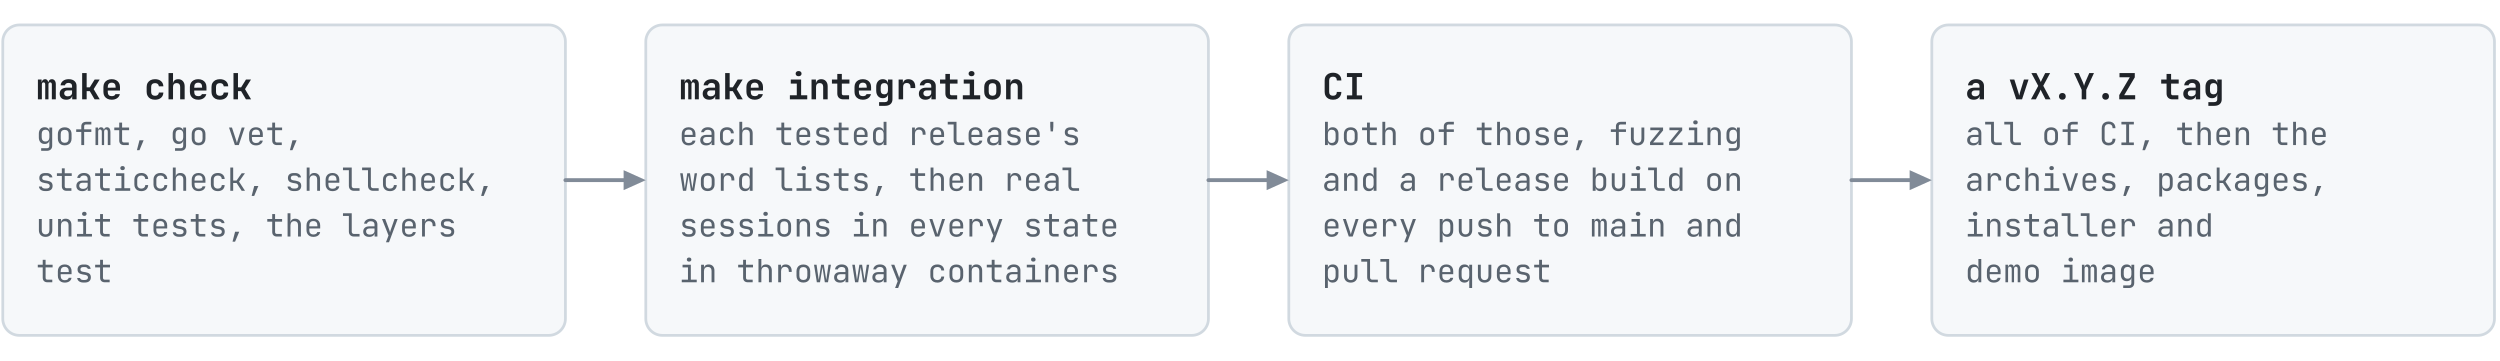
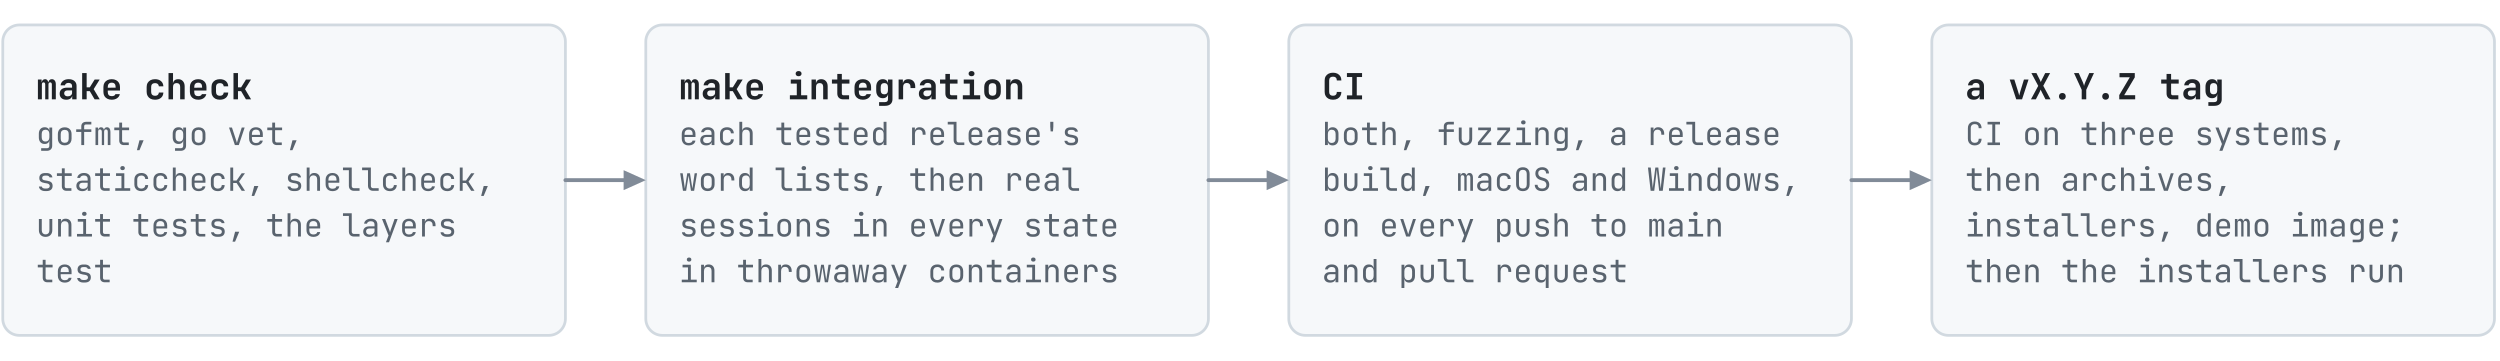
- <svg xmlns="http://www.w3.org/2000/svg" viewBox="-1 -1 902 130" width="902" height="130" role="img" aria-label="From a change to a release. make check runs gofmt, go vet, staticcheck, shellcheck, the unit tests and the layers test. make integration compares each tested zellij release's word lists, then runs real sessions on it in throwaway containers. CI runs both, fuzzing and a release build on every push to main and pull request. A vX.Y.Z tag runs all of CI, then builds the archives, packages, installer and demo image.">
+ <svg xmlns="http://www.w3.org/2000/svg" viewBox="-1 -1 902 130" width="902" height="130" role="img" aria-label="From a change to a release. make check runs gofmt, go vet, staticcheck, shellcheck, the unit tests and the layers test. make integration compares each tested zellij release's word lists, then runs real sessions on it in throwaway containers. CI runs both, fuzzing, a release build and the macOS and Windows checks on every push to main and pull request. A vX.Y.Z tag runs all of CI on Linux, macOS and Windows, then builds the archives, packages, installers and demo image, and installs the release to check the installers.">
  <defs>
    <path id="g0" d="M52 0V-550H154V-476H175L158 -458Q158 -504 184 -532Q210 -560 251 -560Q295 -560 320 -524Q344 -488 344 -427L322 -476H356L343 -458Q343 -504 369 -532Q395 -560 438 -560Q489 -560 519 -522Q549 -484 549 -419V0H439V-414Q439 -441 427 -456Q415 -472 392 -472Q370 -472 358 -457Q345 -442 345 -414V0H255V-414Q255 -442 243 -457Q231 -472 208 -472Q185 -472 174 -457Q162 -442 162 -414V0Z" />
    <path id="g1" d="M239 10Q154 10 105 -35Q56 -80 56 -156Q56 -237 110 -281Q164 -325 263 -325H400V-372Q400 -412 374 -434Q348 -457 303 -457Q262 -457 235 -439Q208 -421 203 -390H81Q90 -468 151 -514Q212 -560 307 -560Q408 -560 466 -510Q525 -459 525 -373V0H404V-96H384L404 -123Q404 -62 359 -26Q314 10 239 10ZM280 -84Q333 -84 366 -111Q400 -138 400 -181V-248H265Q227 -248 204 -226Q181 -204 181 -168Q181 -129 208 -106Q234 -84 280 -84Z" />
    <path id="g2" d="M80 0V-730H205V-334H292L426 -550H566L400 -284L569 0H426L292 -228H205V0Z" />
    <path id="g3" d="M301 10Q231 10 179 -17Q127 -44 98 -92Q70 -141 70 -206V-344Q70 -409 98 -458Q127 -506 179 -533Q231 -560 301 -560Q370 -560 422 -533Q473 -506 502 -458Q530 -409 530 -344V-245H191V-206Q191 -148 219 -118Q247 -89 302 -89Q344 -89 370 -104Q396 -118 403 -146H526Q512 -75 450 -32Q389 10 301 10ZM409 -315V-345Q409 -402 382 -432Q355 -463 301 -463Q247 -463 219 -432Q191 -401 191 -344V-323L418 -325Z" />
    <path id="g4" d="M303 10Q233 10 180 -16Q128 -43 99 -92Q70 -140 70 -206V-344Q70 -411 99 -459Q128 -507 180 -534Q233 -560 303 -560Q407 -560 469 -506Q531 -453 534 -361H409Q406 -404 378 -428Q351 -451 303 -451Q253 -451 224 -424Q195 -396 195 -345V-206Q195 -155 224 -127Q253 -99 303 -99Q351 -99 378 -122Q406 -146 409 -189H534Q531 -97 469 -44Q407 10 303 10Z" />
    <path id="g5" d="M77 0V-730H202V-550L199 -445H233L199 -416Q199 -484 238 -522Q278 -560 347 -560Q428 -560 476 -506Q525 -452 525 -361V0H400V-348Q400 -398 374 -425Q348 -452 301 -452Q255 -452 228 -424Q202 -396 202 -344V0Z" />
    <path id="g6" d="M161 180V98H336Q378 98 398 79Q417 60 417 20V-50L419 -150H401L418 -165Q418 -105 378 -70Q338 -35 271 -35Q186 -35 137 -90Q88 -146 88 -240V-356Q88 -450 137 -505Q186 -560 271 -560Q338 -560 378 -525Q418 -490 418 -430L401 -445H418V-550H507V20Q507 94 462 137Q416 180 335 180ZM298 -113Q354 -113 386 -148Q418 -183 418 -245V-350Q418 -412 386 -447Q354 -482 298 -482Q241 -482 210 -448Q178 -414 178 -350V-245Q178 -181 210 -147Q241 -113 298 -113Z" />
    <path id="g7" d="M300 8Q234 8 186 -17Q138 -42 112 -90Q85 -137 85 -202V-348Q85 -414 112 -461Q138 -508 186 -533Q234 -558 300 -558Q366 -558 414 -533Q462 -508 488 -461Q515 -414 515 -349V-202Q515 -137 488 -90Q462 -42 414 -17Q366 8 300 8ZM300 -72Q359 -72 392 -105Q425 -138 425 -202V-348Q425 -412 392 -445Q359 -478 300 -478Q242 -478 208 -445Q175 -412 175 -348V-202Q175 -138 208 -105Q242 -72 300 -72Z" />
    <path id="g8" d="M220 0V-413H60V-495H220V-590Q220 -655 261 -692Q302 -730 374 -730H535V-648H374Q343 -648 326 -634Q310 -619 310 -590V-495H535V-413H310V0Z" />
    <path id="g9" d="M66 0V-550H145V-484H163L149 -460Q149 -506 174 -533Q198 -560 240 -560Q286 -560 311 -526Q336 -492 336 -430L309 -484H351L332 -460Q332 -506 358 -533Q383 -560 425 -560Q477 -560 506 -521Q534 -482 534 -418V0H451V-419Q451 -453 436 -472Q422 -491 394 -491Q367 -491 352 -472Q336 -454 336 -420V0H264V-419Q264 -454 248 -472Q233 -491 205 -491Q177 -491 163 -472Q149 -454 149 -420V0Z" />
    <path id="g10" d="M360 0Q289 0 250 -38Q210 -76 210 -145V-468H55V-550H210V-705H300V-550H520V-468H300V-145Q300 -82 360 -82H510V0Z" />
    <path id="g11" d="M165 160 245 -151H375L245 160Z" />
    <path id="g12" d="M239 0 55 -550H147L269 -180Q280 -147 289 -116Q298 -86 302 -69Q307 -86 316 -116Q325 -147 335 -180L454 -550H545L361 0Z" />
    <path id="g13" d="M300 10Q235 10 186 -16Q138 -42 112 -90Q85 -137 85 -200V-350Q85 -414 112 -461Q138 -508 186 -534Q235 -560 300 -560Q365 -560 414 -534Q462 -508 488 -461Q515 -414 515 -350V-253H173V-200Q173 -135 206 -100Q239 -66 300 -66Q352 -66 384 -84Q416 -103 423 -140H513Q504 -71 446 -30Q387 10 300 10ZM427 -313V-350Q427 -415 394 -450Q362 -485 300 -485Q239 -485 206 -450Q173 -415 173 -350V-321H434Z" />
    <path id="g14" d="M283 8Q227 8 186 -10Q144 -27 120 -59Q95 -91 90 -135H180Q186 -106 212 -89Q239 -72 283 -72H325Q378 -72 404 -94Q430 -115 430 -151Q430 -186 406 -206Q383 -227 337 -234L263 -246Q182 -260 142 -296Q103 -333 103 -403Q103 -477 150 -518Q197 -558 291 -558H329Q408 -558 456 -521Q504 -484 514 -421H424Q418 -447 394 -462Q370 -478 329 -478H291Q240 -478 216 -459Q193 -440 193 -402Q193 -368 213 -352Q233 -336 276 -329L350 -317Q439 -303 480 -265Q520 -227 520 -155Q520 -79 472 -36Q423 8 325 8Z" />
    <path id="g15" d="M252 10Q165 10 115 -34Q65 -79 65 -155Q65 -232 115 -276Q165 -320 250 -320H420V-375Q420 -426 390 -454Q359 -481 303 -481Q254 -481 221 -460Q188 -440 183 -405H93Q102 -476 160 -518Q218 -560 305 -560Q400 -560 455 -511Q510 -462 510 -378V0H422V-105H407L422 -120Q422 -60 376 -25Q329 10 252 10ZM274 -61Q338 -61 379 -93Q420 -125 420 -175V-253H252Q207 -253 181 -228Q155 -203 155 -160Q155 -114 186 -88Q218 -61 274 -61Z" />
    <path id="g16" d="M85 0V-82H280V-468H110V-550H370V-82H555V0ZM315 -649Q282 -649 263 -666Q244 -683 244 -712Q244 -742 263 -760Q282 -777 315 -777Q348 -777 367 -760Q386 -742 386 -712Q386 -683 367 -666Q348 -649 315 -649Z" />
    <path id="g17" d="M304 10Q238 10 188 -15Q139 -40 112 -88Q85 -135 85 -200V-350Q85 -416 112 -463Q139 -510 188 -535Q238 -560 304 -560Q399 -560 457 -509Q515 -458 518 -370H428Q425 -423 392 -452Q360 -480 304 -480Q245 -480 210 -446Q175 -413 175 -351V-200Q175 -138 210 -104Q245 -70 304 -70Q360 -70 392 -99Q425 -128 428 -180H518Q515 -92 457 -41Q399 10 304 10Z" />
    <path id="g18" d="M92 0V-730H182V-550V-445H201L182 -424Q182 -489 221 -524Q260 -560 329 -560Q412 -560 461 -509Q510 -458 510 -370V0H420V-360Q420 -419 388 -452Q357 -484 303 -484Q247 -484 214 -449Q182 -414 182 -350V0Z" />
    <path id="g19" d="M95 0V-730H185V-323H291L451 -550H554L369 -288L557 0H452L292 -245H185V0Z" />
    <path id="g20" d="M375 0Q327 0 291 -19Q255 -38 235 -73Q215 -108 215 -155V-648H30V-730H305V-155Q305 -121 324 -102Q343 -82 375 -82H550V0Z" />
    <path id="g21" d="M299 10Q204 10 147 -46Q90 -103 90 -200V-550H180V-200Q180 -138 212 -104Q244 -69 299 -69Q355 -69 388 -104Q420 -138 420 -200V-550H510V-200Q510 -103 452 -46Q394 10 299 10Z" />
    <path id="g22" d="M92 0V-550H182V-445H201L182 -424Q182 -489 221 -524Q260 -560 329 -560Q412 -560 461 -509Q510 -458 510 -370V0H420V-360Q420 -419 388 -450Q357 -482 303 -482Q247 -482 214 -448Q182 -414 182 -350V0Z" />
    <path id="g23" d="M178 180 259 -34 55 -550H155L283 -210Q290 -193 296 -170Q302 -146 306 -130Q310 -146 316 -170Q322 -193 328 -210L448 -550H545L274 180Z" />
    <path id="g24" d="M111 0V-550H199V-445H220L191 -380Q191 -469 230 -514Q268 -560 344 -560Q431 -560 482 -506Q534 -451 534 -358V-325H444V-350Q444 -415 412 -450Q381 -484 323 -484Q266 -484 234 -449Q201 -414 201 -350V0Z" />
    <path id="g25" d="M76 0V-114H268V-437H101V-550H388V-114H558V0ZM318 -642Q280 -642 258 -662Q236 -681 236 -714Q236 -747 258 -766Q280 -786 318 -786Q356 -786 378 -766Q400 -747 400 -714Q400 -681 378 -662Q356 -642 318 -642Z" />
    <path id="g26" d="M77 0V-550H199V-445H233L199 -416Q199 -484 238 -522Q278 -560 347 -560Q428 -560 476 -506Q525 -452 525 -361V0H400V-348Q400 -398 374 -425Q348 -452 301 -452Q255 -452 228 -424Q202 -396 202 -344V0Z" />
    <path id="g27" d="M360 0Q281 0 236 -44Q192 -88 192 -165V-437H43V-550H192V-705H318V-550H529V-437H318V-165Q318 -113 369 -113H519V0Z" />
    <path id="g28" d="M152 180V76H315Q357 76 378 56Q399 35 399 -3V-44L401 -147H374L401 -174Q401 -107 362 -70Q322 -32 255 -32Q171 -32 122 -89Q72 -146 72 -243V-350Q72 -446 122 -503Q171 -560 255 -560Q322 -560 362 -522Q401 -485 401 -418L374 -445H401L398 -550H523V0Q523 83 468 132Q413 180 317 180ZM297 -140Q345 -140 372 -168Q398 -197 398 -248V-344Q398 -395 372 -424Q345 -452 297 -452Q249 -452 223 -424Q197 -396 197 -344V-248Q197 -196 223 -168Q249 -140 297 -140Z" />
    <path id="g29" d="M94 0V-550H212V-445H243L206 -381Q206 -470 246 -515Q286 -560 364 -560Q453 -560 504 -505Q555 -450 555 -353V-313H424V-344Q424 -397 396 -426Q369 -455 321 -455Q272 -455 246 -426Q219 -397 219 -344V0Z" />
    <path id="g30" d="M300 9Q230 9 178 -18Q127 -44 98 -92Q70 -141 70 -207V-343Q70 -409 98 -458Q127 -506 178 -532Q230 -559 300 -559Q371 -559 422 -532Q473 -506 502 -458Q530 -409 530 -344V-207Q530 -141 502 -92Q473 -44 422 -18Q371 9 300 9ZM300 -100Q350 -100 378 -128Q405 -155 405 -207V-343Q405 -396 378 -423Q350 -450 300 -450Q251 -450 223 -423Q195 -396 195 -343V-207Q195 -155 223 -128Q251 -100 300 -100Z" />
    <path id="g31" d="M268 10Q186 10 136 -45Q85 -100 85 -194V-355Q85 -450 135 -505Q185 -560 268 -560Q336 -560 377 -523Q418 -486 418 -424L400 -445H420L418 -570V-730H508V0H418V-105H400L418 -126Q418 -63 377 -26Q336 10 268 10ZM298 -68Q354 -68 386 -103Q418 -138 418 -200V-350Q418 -412 386 -447Q354 -482 298 -482Q241 -482 208 -448Q175 -414 175 -350V-200Q175 -136 208 -102Q241 -68 298 -68Z" />
    <path id="g32" d="M258 -430 246 -580V-730H343V-580L332 -430Z" />
    <path id="g33" d="M123 0 35 -550H115L170 -160Q173 -138 176 -112Q180 -87 182 -70Q184 -87 188 -112Q193 -138 196 -160L257 -550H343L404 -160Q407 -138 412 -112Q416 -87 418 -70Q420 -87 424 -112Q429 -138 432 -160L489 -550H565L473 0H374L315 -380Q311 -408 306 -436Q301 -464 299 -480Q297 -464 293 -436Q289 -408 284 -380L222 0Z" />
    <path id="g34" d="M304 10Q234 10 182 -16Q129 -43 100 -92Q72 -140 72 -206V-524Q72 -591 100 -639Q129 -687 182 -714Q234 -740 304 -740Q375 -740 426 -714Q478 -687 507 -639Q536 -591 536 -524H410Q410 -576 382 -603Q355 -630 304 -630Q253 -630 225 -603Q197 -576 197 -525V-206Q197 -155 225 -128Q253 -100 304 -100Q355 -100 382 -128Q410 -155 410 -206H536Q536 -141 507 -92Q478 -43 426 -16Q375 10 304 10Z" />
    <path id="g35" d="M90 0V-110H237V-620H90V-730H510V-620H363V-110H510V0Z" />
    <path id="g36" d="M332 10Q264 10 223 -26Q182 -63 182 -126L200 -105H182V0H92V-730H182V-570L180 -445H200L182 -424Q182 -486 224 -523Q265 -560 332 -560Q415 -560 465 -505Q515 -450 515 -355V-194Q515 -100 465 -45Q415 10 332 10ZM302 -68Q359 -68 392 -102Q425 -136 425 -200V-350Q425 -414 392 -448Q359 -482 302 -482Q247 -482 214 -447Q182 -412 182 -350V-200Q182 -138 214 -103Q247 -68 302 -68Z" />
    <path id="g37" d="M90 0V-90L398 -468H98V-550H499V-460L185 -82H510V0Z" />
-     <path id="g38" d="M92 180V-550H182V-445H200L182 -424Q182 -487 224 -524Q265 -560 333 -560Q416 -560 466 -506Q515 -451 515 -356V-195Q515 -132 492 -86Q470 -40 430 -15Q389 10 333 10Q266 10 224 -27Q182 -64 182 -126L200 -105H180L182 20V180ZM303 -68Q360 -68 392 -102Q425 -136 425 -200V-350Q425 -414 392 -448Q360 -482 303 -482Q248 -482 215 -447Q182 -412 182 -350V-200Q182 -138 215 -103Q248 -68 303 -68Z" />
-     <path id="g39" d="M418 180V20L420 -105H400L418 -126Q418 -64 377 -27Q336 10 268 10Q185 10 136 -45Q88 -100 88 -195V-356Q88 -451 137 -506Q186 -560 268 -560Q336 -560 377 -524Q418 -487 418 -424L400 -445H418V-550H508V180ZM298 -68Q354 -68 386 -103Q418 -138 418 -200V-350Q418 -412 386 -447Q354 -482 298 -482Q241 -482 210 -448Q178 -414 178 -350V-200Q178 -136 210 -102Q241 -68 298 -68Z" />
-     <path id="g40" d="M220 0 39 -550H167L272 -216Q281 -186 290 -154Q298 -122 302 -103Q307 -122 315 -154Q323 -186 331 -215L434 -550H561L381 0Z" />
-     <path id="g41" d="M28 0 230 -374 40 -730H180L272 -547Q282 -527 290 -508Q298 -490 302 -480Q305 -490 313 -508Q321 -527 331 -547L424 -730H560L370 -377L572 0H432L329 -202Q319 -222 310 -241Q302 -260 298 -271Q294 -260 286 -241Q278 -222 268 -202L164 0Z" />
-     <path id="g42" d="M300 10Q257 10 232 -15Q206 -40 206 -83Q206 -126 232 -152Q257 -177 300 -177Q343 -177 368 -152Q394 -126 394 -83Q394 -40 368 -15Q343 10 300 10Z" />
-     <path id="g43" d="M237 0V-265L23 -730H154L268 -477Q281 -447 290 -418Q299 -389 302 -373Q306 -389 314 -418Q323 -447 336 -477L447 -730H577L363 -265V0Z" />
-     <path id="g44" d="M79 0V-119L372 -614H86V-730H510V-611L216 -116H521V0Z" />
-     <path id="g45" d="M304 10Q238 10 190 -15Q141 -40 114 -88Q88 -135 88 -200V-530Q88 -596 114 -643Q141 -690 190 -715Q238 -740 304 -740Q370 -740 418 -714Q466 -689 492 -642Q518 -595 518 -530H428Q428 -592 396 -626Q363 -659 304 -659Q245 -659 212 -626Q178 -593 178 -531V-200Q178 -138 212 -104Q245 -71 304 -71Q363 -71 396 -104Q428 -138 428 -200H518Q518 -136 492 -88Q466 -41 418 -16Q370 10 304 10Z" />
-     <path id="g46" d="M105 0V-82H254V-648H105V-730H495V-648H346V-82H495V0Z" />
+     <path id="g38" d="M300 10Q234 10 186 -15Q139 -40 114 -88Q88 -135 88 -200V-530Q88 -596 114 -643Q139 -690 186 -715Q234 -740 300 -740Q366 -740 414 -715Q461 -690 486 -643Q512 -596 512 -531V-200Q512 -135 486 -88Q461 -40 414 -15Q366 10 300 10ZM300 -71Q359 -71 390 -104Q422 -138 422 -200V-530Q422 -592 390 -626Q359 -659 300 -659Q242 -659 210 -626Q178 -592 178 -530V-200Q178 -138 210 -104Q242 -71 300 -71Z" />
+     <path id="g39" d="M304 10Q232 10 180 -14Q129 -38 101 -83Q73 -128 72 -190H162Q162 -135 200 -103Q237 -71 304 -71Q367 -71 402 -102Q438 -133 438 -188Q438 -232 414 -265Q391 -298 347 -311L248 -342Q173 -365 132 -419Q92 -473 92 -546Q92 -605 118 -648Q145 -692 193 -716Q241 -741 306 -741Q402 -741 460 -688Q518 -634 519 -545H429Q429 -599 396 -630Q364 -660 305 -660Q247 -660 214 -632Q182 -604 182 -554Q182 -509 206 -476Q230 -443 275 -429L375 -397Q448 -374 488 -319Q528 -264 528 -190Q528 -130 500 -85Q472 -40 422 -15Q371 10 304 10Z" />
+     <path id="g40" d="M109 0 25 -730H111L166 -190Q168 -168 170 -144Q172 -121 174 -100Q175 -79 175 -65Q177 -79 178 -100Q180 -121 182 -144Q185 -168 188 -190L256 -730H349L411 -190Q414 -168 416 -144Q419 -121 422 -100Q424 -79 425 -65Q426 -79 428 -100Q429 -121 432 -144Q434 -168 436 -190L493 -730H575L489 0H376L314 -550Q312 -573 310 -595Q307 -617 305 -636Q303 -655 302 -667Q301 -655 298 -636Q296 -617 294 -595Q292 -573 289 -550L222 0Z" />
+     <path id="g41" d="M92 180V-550H182V-445H200L182 -424Q182 -487 224 -524Q265 -560 333 -560Q416 -560 466 -506Q515 -451 515 -356V-195Q515 -132 492 -86Q470 -40 430 -15Q389 10 333 10Q266 10 224 -27Q182 -64 182 -126L200 -105H180L182 20V180ZM303 -68Q360 -68 392 -102Q425 -136 425 -200V-350Q425 -414 392 -448Q360 -482 303 -482Q248 -482 215 -447Q182 -412 182 -350V-200Q182 -138 215 -103Q248 -68 303 -68Z" />
+     <path id="g42" d="M418 180V20L420 -105H400L418 -126Q418 -64 377 -27Q336 10 268 10Q185 10 136 -45Q88 -100 88 -195V-356Q88 -451 137 -506Q186 -560 268 -560Q336 -560 377 -524Q418 -487 418 -424L400 -445H418V-550H508V180ZM298 -68Q354 -68 386 -103Q418 -138 418 -200V-350Q418 -412 386 -447Q354 -482 298 -482Q241 -482 210 -448Q178 -414 178 -350V-200Q178 -136 210 -102Q241 -68 298 -68Z" />
+     <path id="g43" d="M220 0 39 -550H167L272 -216Q281 -186 290 -154Q298 -122 302 -103Q307 -122 315 -154Q323 -186 331 -215L434 -550H561L381 0Z" />
+     <path id="g44" d="M28 0 230 -374 40 -730H180L272 -547Q282 -527 290 -508Q298 -490 302 -480Q305 -490 313 -508Q321 -527 331 -547L424 -730H560L370 -377L572 0H432L329 -202Q319 -222 310 -241Q302 -260 298 -271Q294 -260 286 -241Q278 -222 268 -202L164 0Z" />
+     <path id="g45" d="M300 10Q257 10 232 -15Q206 -40 206 -83Q206 -126 232 -152Q257 -177 300 -177Q343 -177 368 -152Q394 -126 394 -83Q394 -40 368 -15Q343 10 300 10Z" />
+     <path id="g46" d="M237 0V-265L23 -730H154L268 -477Q281 -447 290 -418Q299 -389 302 -373Q306 -389 314 -418Q323 -447 336 -477L447 -730H577L363 -265V0Z" />
+     <path id="g47" d="M79 0V-119L372 -614H86V-730H510V-611L216 -116H521V0Z" />
+     <path id="g48" d="M304 10Q238 10 190 -15Q141 -40 114 -88Q88 -135 88 -200V-530Q88 -596 114 -643Q141 -690 190 -715Q238 -740 304 -740Q370 -740 418 -714Q466 -689 492 -642Q518 -595 518 -530H428Q428 -592 396 -626Q363 -659 304 -659Q245 -659 212 -626Q178 -593 178 -531V-200Q178 -138 212 -104Q245 -71 304 -71Q363 -71 396 -104Q428 -138 428 -200H518Q518 -136 492 -88Q466 -41 418 -16Q370 10 304 10Z" />
+     <path id="g49" d="M105 0V-82H254V-648H105V-730H495V-648H346V-82H495V0Z" />
+     <path id="g50" d="M170 160 250 -151H380L250 160ZM290 -410Q257 -410 236 -431Q215 -452 215 -485Q215 -517 236 -538Q258 -560 290 -560H310Q342 -560 364 -538Q385 -517 385 -485Q385 -452 364 -431Q343 -410 310 -410Z" />
  </defs>
  <rect x="0" y="8" width="203" height="112" rx="6" fill="#f6f8fa" stroke="#d1d9e0" stroke-width="1" />
  <g transform="scale(0.013)" fill="#1f2328">
    <use href="#g0" x="923.1" y="2680.8" />
    <use href="#g1" x="1523.1" y="2680.8" />
    <use href="#g2" x="2123.1" y="2680.8" />
    <use href="#g3" x="2723.1" y="2680.8" />
    <use href="#g4" x="3923.1" y="2680.8" />
    <use href="#g5" x="4523.1" y="2680.8" />
    <use href="#g3" x="5123.1" y="2680.8" />
    <use href="#g4" x="5723.1" y="2680.8" />
    <use href="#g2" x="6323.1" y="2680.8" />
  </g>
  <g transform="scale(0.0115)" fill="#59636e">
    <use href="#g6" x="1043.5" y="4465.2" />
    <use href="#g7" x="1643.5" y="4465.2" />
    <use href="#g8" x="2243.5" y="4465.2" />
    <use href="#g9" x="2843.5" y="4465.2" />
    <use href="#g10" x="3443.5" y="4465.2" />
    <use href="#g11" x="4043.5" y="4465.2" />
    <use href="#g6" x="5243.5" y="4465.2" />
    <use href="#g7" x="5843.5" y="4465.2" />
    <use href="#g12" x="7043.5" y="4465.2" />
    <use href="#g13" x="7643.5" y="4465.2" />
    <use href="#g10" x="8243.5" y="4465.2" />
    <use href="#g11" x="8843.5" y="4465.2" />
  </g>
  <g transform="scale(0.0115)" fill="#59636e">
    <use href="#g14" x="1043.5" y="5900.0" />
    <use href="#g10" x="1643.5" y="5900.0" />
    <use href="#g15" x="2243.5" y="5900.0" />
    <use href="#g10" x="2843.5" y="5900.0" />
    <use href="#g16" x="3443.5" y="5900.0" />
    <use href="#g17" x="4043.5" y="5900.0" />
    <use href="#g17" x="4643.5" y="5900.0" />
    <use href="#g18" x="5243.5" y="5900.0" />
    <use href="#g13" x="5843.5" y="5900.0" />
    <use href="#g17" x="6443.5" y="5900.0" />
    <use href="#g19" x="7043.5" y="5900.0" />
    <use href="#g11" x="7643.5" y="5900.0" />
    <use href="#g14" x="8843.5" y="5900.0" />
    <use href="#g18" x="9443.5" y="5900.0" />
    <use href="#g13" x="10043.5" y="5900.0" />
    <use href="#g20" x="10643.5" y="5900.0" />
    <use href="#g20" x="11243.5" y="5900.0" />
    <use href="#g17" x="11843.5" y="5900.0" />
    <use href="#g18" x="12443.5" y="5900.0" />
    <use href="#g13" x="13043.5" y="5900.0" />
    <use href="#g17" x="13643.5" y="5900.0" />
    <use href="#g19" x="14243.5" y="5900.0" />
    <use href="#g11" x="14843.5" y="5900.0" />
  </g>
  <g transform="scale(0.0115)" fill="#59636e">
    <use href="#g21" x="1043.5" y="7334.8" />
    <use href="#g22" x="1643.5" y="7334.8" />
    <use href="#g16" x="2243.5" y="7334.8" />
    <use href="#g10" x="2843.5" y="7334.8" />
    <use href="#g10" x="4043.5" y="7334.8" />
    <use href="#g13" x="4643.5" y="7334.8" />
    <use href="#g14" x="5243.5" y="7334.8" />
    <use href="#g10" x="5843.5" y="7334.8" />
    <use href="#g14" x="6443.5" y="7334.8" />
    <use href="#g11" x="7043.5" y="7334.8" />
    <use href="#g10" x="8243.5" y="7334.8" />
    <use href="#g18" x="8843.5" y="7334.8" />
    <use href="#g13" x="9443.5" y="7334.8" />
    <use href="#g20" x="10643.5" y="7334.8" />
    <use href="#g15" x="11243.5" y="7334.8" />
    <use href="#g23" x="11843.5" y="7334.8" />
    <use href="#g13" x="12443.5" y="7334.8" />
    <use href="#g24" x="13043.5" y="7334.8" />
    <use href="#g14" x="13643.5" y="7334.8" />
  </g>
  <g transform="scale(0.0115)" fill="#59636e">
    <use href="#g10" x="1043.5" y="8769.6" />
    <use href="#g13" x="1643.5" y="8769.6" />
    <use href="#g14" x="2243.5" y="8769.6" />
    <use href="#g10" x="2843.5" y="8769.6" />
  </g>
  <rect x="232" y="8" width="203" height="112" rx="6" fill="#f6f8fa" stroke="#d1d9e0" stroke-width="1" />
  <g transform="scale(0.013)" fill="#1f2328">
    <use href="#g0" x="18769.2" y="2680.8" />
    <use href="#g1" x="19369.2" y="2680.8" />
    <use href="#g2" x="19969.2" y="2680.8" />
    <use href="#g3" x="20569.2" y="2680.8" />
    <use href="#g25" x="21769.2" y="2680.8" />
    <use href="#g26" x="22369.2" y="2680.8" />
    <use href="#g27" x="22969.2" y="2680.8" />
    <use href="#g3" x="23569.2" y="2680.8" />
    <use href="#g28" x="24169.2" y="2680.8" />
    <use href="#g29" x="24769.2" y="2680.8" />
    <use href="#g1" x="25369.2" y="2680.8" />
    <use href="#g27" x="25969.2" y="2680.8" />
    <use href="#g25" x="26569.2" y="2680.8" />
    <use href="#g30" x="27169.2" y="2680.8" />
    <use href="#g26" x="27769.2" y="2680.8" />
  </g>
  <g transform="scale(0.0115)" fill="#59636e">
    <use href="#g13" x="21217.4" y="4465.2" />
    <use href="#g15" x="21817.4" y="4465.2" />
    <use href="#g17" x="22417.4" y="4465.2" />
    <use href="#g18" x="23017.4" y="4465.2" />
    <use href="#g10" x="24217.4" y="4465.2" />
    <use href="#g13" x="24817.4" y="4465.2" />
    <use href="#g14" x="25417.4" y="4465.2" />
    <use href="#g10" x="26017.4" y="4465.2" />
    <use href="#g13" x="26617.4" y="4465.2" />
    <use href="#g31" x="27217.4" y="4465.2" />
    <use href="#g24" x="28417.4" y="4465.2" />
    <use href="#g13" x="29017.4" y="4465.2" />
    <use href="#g20" x="29617.4" y="4465.2" />
    <use href="#g13" x="30217.4" y="4465.2" />
    <use href="#g15" x="30817.4" y="4465.2" />
    <use href="#g14" x="31417.4" y="4465.2" />
    <use href="#g13" x="32017.4" y="4465.2" />
    <use href="#g32" x="32617.4" y="4465.2" />
    <use href="#g14" x="33217.4" y="4465.2" />
  </g>
  <g transform="scale(0.0115)" fill="#59636e">
    <use href="#g33" x="21217.4" y="5900.0" />
    <use href="#g7" x="21817.4" y="5900.0" />
    <use href="#g24" x="22417.4" y="5900.0" />
    <use href="#g31" x="23017.4" y="5900.0" />
    <use href="#g20" x="24217.4" y="5900.0" />
    <use href="#g16" x="24817.4" y="5900.0" />
    <use href="#g14" x="25417.4" y="5900.0" />
    <use href="#g10" x="26017.4" y="5900.0" />
    <use href="#g14" x="26617.4" y="5900.0" />
    <use href="#g11" x="27217.4" y="5900.0" />
    <use href="#g10" x="28417.4" y="5900.0" />
    <use href="#g18" x="29017.4" y="5900.0" />
    <use href="#g13" x="29617.4" y="5900.0" />
    <use href="#g22" x="30217.4" y="5900.0" />
    <use href="#g24" x="31417.4" y="5900.0" />
    <use href="#g13" x="32017.4" y="5900.0" />
    <use href="#g15" x="32617.4" y="5900.0" />
    <use href="#g20" x="33217.4" y="5900.0" />
  </g>
  <g transform="scale(0.0115)" fill="#59636e">
    <use href="#g14" x="21217.4" y="7334.8" />
    <use href="#g13" x="21817.4" y="7334.8" />
    <use href="#g14" x="22417.4" y="7334.8" />
    <use href="#g14" x="23017.4" y="7334.8" />
    <use href="#g16" x="23617.4" y="7334.8" />
    <use href="#g7" x="24217.4" y="7334.8" />
    <use href="#g22" x="24817.4" y="7334.8" />
    <use href="#g14" x="25417.4" y="7334.8" />
    <use href="#g16" x="26617.4" y="7334.8" />
    <use href="#g22" x="27217.4" y="7334.8" />
    <use href="#g13" x="28417.4" y="7334.8" />
    <use href="#g12" x="29017.4" y="7334.8" />
    <use href="#g13" x="29617.4" y="7334.8" />
    <use href="#g24" x="30217.4" y="7334.8" />
    <use href="#g23" x="30817.4" y="7334.8" />
    <use href="#g14" x="32017.4" y="7334.8" />
    <use href="#g10" x="32617.4" y="7334.8" />
    <use href="#g15" x="33217.4" y="7334.8" />
    <use href="#g10" x="33817.4" y="7334.8" />
    <use href="#g13" x="34417.4" y="7334.8" />
  </g>
  <g transform="scale(0.0115)" fill="#59636e">
    <use href="#g16" x="21217.4" y="8769.6" />
    <use href="#g22" x="21817.4" y="8769.6" />
    <use href="#g10" x="23017.4" y="8769.6" />
    <use href="#g18" x="23617.4" y="8769.6" />
    <use href="#g24" x="24217.4" y="8769.6" />
    <use href="#g7" x="24817.4" y="8769.6" />
    <use href="#g33" x="25417.4" y="8769.6" />
    <use href="#g15" x="26017.4" y="8769.6" />
    <use href="#g33" x="26617.4" y="8769.6" />
    <use href="#g15" x="27217.4" y="8769.6" />
    <use href="#g23" x="27817.4" y="8769.6" />
    <use href="#g17" x="29017.4" y="8769.6" />
    <use href="#g7" x="29617.4" y="8769.6" />
    <use href="#g22" x="30217.4" y="8769.6" />
    <use href="#g10" x="30817.4" y="8769.6" />
    <use href="#g15" x="31417.4" y="8769.6" />
    <use href="#g16" x="32017.4" y="8769.6" />
    <use href="#g22" x="32617.4" y="8769.6" />
    <use href="#g13" x="33217.4" y="8769.6" />
    <use href="#g24" x="33817.4" y="8769.6" />
    <use href="#g14" x="34417.4" y="8769.6" />
  </g>
  <path d="M203,64.0 L225.0,64.0" fill="none" stroke="#818b98" stroke-width="1.4" stroke-linejoin="round" stroke-linecap="round" />
  <path d="M232,64.0 L224.0,67.6 L224.0,60.4 Z" fill="#818b98" />
  <rect x="464" y="8" width="203" height="112" rx="6" fill="#f6f8fa" stroke="#d1d9e0" stroke-width="1" />
  <g transform="scale(0.013)" fill="#1f2328">
    <use href="#g34" x="36615.4" y="2680.8" />
    <use href="#g35" x="37215.4" y="2680.8" />
  </g>
  <g transform="scale(0.0115)" fill="#59636e">
    <use href="#g36" x="41391.3" y="4465.2" />
    <use href="#g7" x="41991.3" y="4465.2" />
    <use href="#g10" x="42591.3" y="4465.2" />
    <use href="#g18" x="43191.3" y="4465.2" />
-     <use href="#g7" x="44391.3" y="4465.2" />
+     <use href="#g11" x="43791.3" y="4465.2" />
    <use href="#g8" x="44991.3" y="4465.2" />
-     <use href="#g10" x="46191.3" y="4465.2" />
-     <use href="#g18" x="46791.3" y="4465.2" />
-     <use href="#g7" x="47391.3" y="4465.2" />
-     <use href="#g14" x="47991.3" y="4465.2" />
-     <use href="#g13" x="48591.3" y="4465.2" />
+     <use href="#g21" x="45591.3" y="4465.2" />
+     <use href="#g37" x="46191.3" y="4465.2" />
+     <use href="#g37" x="46791.3" y="4465.2" />
+     <use href="#g16" x="47391.3" y="4465.2" />
+     <use href="#g22" x="47991.3" y="4465.2" />
+     <use href="#g6" x="48591.3" y="4465.2" />
    <use href="#g11" x="49191.3" y="4465.2" />
-     <use href="#g8" x="50391.3" y="4465.2" />
-     <use href="#g21" x="50991.3" y="4465.2" />
-     <use href="#g37" x="51591.3" y="4465.2" />
-     <use href="#g37" x="52191.3" y="4465.2" />
-     <use href="#g16" x="52791.3" y="4465.2" />
-     <use href="#g22" x="53391.3" y="4465.2" />
-     <use href="#g6" x="53991.3" y="4465.2" />
-   </g>
-   <g transform="scale(0.0115)" fill="#59636e">
-     <use href="#g15" x="41391.3" y="5900.0" />
-     <use href="#g22" x="41991.3" y="5900.0" />
-     <use href="#g31" x="42591.3" y="5900.0" />
-     <use href="#g15" x="43791.3" y="5900.0" />
-     <use href="#g24" x="44991.3" y="5900.0" />
-     <use href="#g13" x="45591.3" y="5900.0" />
-     <use href="#g20" x="46191.3" y="5900.0" />
-     <use href="#g13" x="46791.3" y="5900.0" />
-     <use href="#g15" x="47391.3" y="5900.0" />
-     <use href="#g14" x="47991.3" y="5900.0" />
-     <use href="#g13" x="48591.3" y="5900.0" />
-     <use href="#g36" x="49791.3" y="5900.0" />
-     <use href="#g21" x="50391.3" y="5900.0" />
-     <use href="#g16" x="50991.3" y="5900.0" />
-     <use href="#g20" x="51591.3" y="5900.0" />
-     <use href="#g31" x="52191.3" y="5900.0" />
-     <use href="#g7" x="53391.3" y="5900.0" />
-     <use href="#g22" x="53991.3" y="5900.0" />
-   </g>
-   <g transform="scale(0.0115)" fill="#59636e">
-     <use href="#g13" x="41391.3" y="7334.8" />
-     <use href="#g12" x="41991.3" y="7334.8" />
-     <use href="#g13" x="42591.3" y="7334.8" />
-     <use href="#g24" x="43191.3" y="7334.8" />
-     <use href="#g23" x="43791.3" y="7334.8" />
-     <use href="#g38" x="44991.3" y="7334.8" />
-     <use href="#g21" x="45591.3" y="7334.8" />
-     <use href="#g14" x="46191.3" y="7334.8" />
-     <use href="#g18" x="46791.3" y="7334.8" />
-     <use href="#g10" x="47991.3" y="7334.8" />
-     <use href="#g7" x="48591.3" y="7334.8" />
-     <use href="#g9" x="49791.3" y="7334.8" />
-     <use href="#g15" x="50391.3" y="7334.8" />
-     <use href="#g16" x="50991.3" y="7334.8" />
-     <use href="#g22" x="51591.3" y="7334.8" />
-     <use href="#g15" x="52791.3" y="7334.8" />
+     <use href="#g15" x="50391.3" y="4465.2" />
+     <use href="#g24" x="51591.3" y="4465.2" />
+     <use href="#g13" x="52191.3" y="4465.2" />
+     <use href="#g20" x="52791.3" y="4465.2" />
+     <use href="#g13" x="53391.3" y="4465.2" />
+     <use href="#g15" x="53991.3" y="4465.2" />
+     <use href="#g14" x="54591.3" y="4465.2" />
+     <use href="#g13" x="55191.3" y="4465.2" />
+   </g>
+   <g transform="scale(0.0115)" fill="#59636e">
+     <use href="#g36" x="41391.3" y="5900.0" />
+     <use href="#g21" x="41991.3" y="5900.0" />
+     <use href="#g16" x="42591.3" y="5900.0" />
+     <use href="#g20" x="43191.3" y="5900.0" />
+     <use href="#g31" x="43791.3" y="5900.0" />
+     <use href="#g11" x="44391.3" y="5900.0" />
+     <use href="#g9" x="45591.3" y="5900.0" />
+     <use href="#g15" x="46191.3" y="5900.0" />
+     <use href="#g17" x="46791.3" y="5900.0" />
+     <use href="#g38" x="47391.3" y="5900.0" />
+     <use href="#g39" x="47991.3" y="5900.0" />
+     <use href="#g15" x="49191.3" y="5900.0" />
+     <use href="#g22" x="49791.3" y="5900.0" />
+     <use href="#g31" x="50391.3" y="5900.0" />
+     <use href="#g40" x="51591.3" y="5900.0" />
+     <use href="#g16" x="52191.3" y="5900.0" />
+     <use href="#g22" x="52791.3" y="5900.0" />
+     <use href="#g31" x="53391.3" y="5900.0" />
+     <use href="#g7" x="53991.3" y="5900.0" />
+     <use href="#g33" x="54591.3" y="5900.0" />
+     <use href="#g14" x="55191.3" y="5900.0" />
+     <use href="#g11" x="55791.3" y="5900.0" />
+   </g>
+   <g transform="scale(0.0115)" fill="#59636e">
+     <use href="#g7" x="41391.3" y="7334.8" />
+     <use href="#g22" x="41991.3" y="7334.8" />
+     <use href="#g13" x="43191.3" y="7334.8" />
+     <use href="#g12" x="43791.3" y="7334.8" />
+     <use href="#g13" x="44391.3" y="7334.8" />
+     <use href="#g24" x="44991.3" y="7334.8" />
+     <use href="#g23" x="45591.3" y="7334.8" />
+     <use href="#g41" x="46791.3" y="7334.8" />
+     <use href="#g21" x="47391.3" y="7334.8" />
+     <use href="#g14" x="47991.3" y="7334.8" />
+     <use href="#g18" x="48591.3" y="7334.8" />
+     <use href="#g10" x="49791.3" y="7334.8" />
+     <use href="#g7" x="50391.3" y="7334.8" />
+     <use href="#g9" x="51591.3" y="7334.8" />
+     <use href="#g15" x="52191.3" y="7334.8" />
+     <use href="#g16" x="52791.3" y="7334.8" />
    <use href="#g22" x="53391.3" y="7334.8" />
-     <use href="#g31" x="53991.3" y="7334.8" />
-   </g>
-   <g transform="scale(0.0115)" fill="#59636e">
-     <use href="#g38" x="41391.3" y="8769.6" />
-     <use href="#g21" x="41991.3" y="8769.6" />
-     <use href="#g20" x="42591.3" y="8769.6" />
-     <use href="#g20" x="43191.3" y="8769.6" />
-     <use href="#g24" x="44391.3" y="8769.6" />
-     <use href="#g13" x="44991.3" y="8769.6" />
-     <use href="#g39" x="45591.3" y="8769.6" />
-     <use href="#g21" x="46191.3" y="8769.6" />
-     <use href="#g13" x="46791.3" y="8769.6" />
-     <use href="#g14" x="47391.3" y="8769.6" />
-     <use href="#g10" x="47991.3" y="8769.6" />
+   </g>
+   <g transform="scale(0.0115)" fill="#59636e">
+     <use href="#g15" x="41391.3" y="8769.6" />
+     <use href="#g22" x="41991.3" y="8769.6" />
+     <use href="#g31" x="42591.3" y="8769.6" />
+     <use href="#g41" x="43791.3" y="8769.6" />
+     <use href="#g21" x="44391.3" y="8769.6" />
+     <use href="#g20" x="44991.3" y="8769.6" />
+     <use href="#g20" x="45591.3" y="8769.6" />
+     <use href="#g24" x="46791.3" y="8769.6" />
+     <use href="#g13" x="47391.3" y="8769.6" />
+     <use href="#g42" x="47991.3" y="8769.6" />
+     <use href="#g21" x="48591.3" y="8769.6" />
+     <use href="#g13" x="49191.3" y="8769.6" />
+     <use href="#g14" x="49791.3" y="8769.6" />
+     <use href="#g10" x="50391.3" y="8769.6" />
  </g>
  <path d="M435,64.0 L457.0,64.0" fill="none" stroke="#818b98" stroke-width="1.4" stroke-linejoin="round" stroke-linecap="round" />
  <path d="M464,64.0 L456.0,67.6 L456.0,60.4 Z" fill="#818b98" />
  <rect x="696" y="8" width="203" height="112" rx="6" fill="#f6f8fa" stroke="#d1d9e0" stroke-width="1" />
  <g transform="scale(0.013)" fill="#1f2328">
    <use href="#g1" x="54461.5" y="2680.8" />
-     <use href="#g40" x="55661.5" y="2680.8" />
-     <use href="#g41" x="56261.5" y="2680.8" />
-     <use href="#g42" x="56861.5" y="2680.8" />
-     <use href="#g43" x="57461.5" y="2680.8" />
-     <use href="#g42" x="58061.5" y="2680.8" />
-     <use href="#g44" x="58661.5" y="2680.8" />
+     <use href="#g43" x="55661.5" y="2680.8" />
+     <use href="#g44" x="56261.5" y="2680.8" />
+     <use href="#g45" x="56861.5" y="2680.8" />
+     <use href="#g46" x="57461.5" y="2680.8" />
+     <use href="#g45" x="58061.5" y="2680.8" />
+     <use href="#g47" x="58661.5" y="2680.8" />
    <use href="#g27" x="59861.5" y="2680.8" />
    <use href="#g1" x="60461.5" y="2680.8" />
    <use href="#g28" x="61061.5" y="2680.8" />
  </g>
  <g transform="scale(0.0115)" fill="#59636e">
-     <use href="#g15" x="61565.2" y="4465.2" />
-     <use href="#g20" x="62165.2" y="4465.2" />
-     <use href="#g20" x="62765.2" y="4465.2" />
-     <use href="#g7" x="63965.2" y="4465.2" />
-     <use href="#g8" x="64565.2" y="4465.2" />
-     <use href="#g45" x="65765.2" y="4465.2" />
-     <use href="#g46" x="66365.2" y="4465.2" />
-     <use href="#g11" x="66965.2" y="4465.2" />
-     <use href="#g10" x="68165.2" y="4465.2" />
-     <use href="#g18" x="68765.2" y="4465.2" />
-     <use href="#g13" x="69365.2" y="4465.2" />
-     <use href="#g22" x="69965.2" y="4465.2" />
-     <use href="#g10" x="71165.2" y="4465.2" />
-     <use href="#g18" x="71765.2" y="4465.2" />
-     <use href="#g13" x="72365.2" y="4465.2" />
-   </g>
-   <g transform="scale(0.0115)" fill="#59636e">
-     <use href="#g15" x="61565.2" y="5900.0" />
-     <use href="#g24" x="62165.2" y="5900.0" />
-     <use href="#g17" x="62765.2" y="5900.0" />
-     <use href="#g18" x="63365.2" y="5900.0" />
-     <use href="#g16" x="63965.2" y="5900.0" />
-     <use href="#g12" x="64565.2" y="5900.0" />
-     <use href="#g13" x="65165.2" y="5900.0" />
-     <use href="#g14" x="65765.2" y="5900.0" />
-     <use href="#g11" x="66365.2" y="5900.0" />
-     <use href="#g38" x="67565.2" y="5900.0" />
-     <use href="#g15" x="68165.2" y="5900.0" />
-     <use href="#g17" x="68765.2" y="5900.0" />
-     <use href="#g19" x="69365.2" y="5900.0" />
-     <use href="#g15" x="69965.2" y="5900.0" />
-     <use href="#g6" x="70565.2" y="5900.0" />
-     <use href="#g13" x="71165.2" y="5900.0" />
-     <use href="#g14" x="71765.2" y="5900.0" />
-     <use href="#g11" x="72365.2" y="5900.0" />
+     <use href="#g48" x="61565.2" y="4465.2" />
+     <use href="#g49" x="62165.2" y="4465.2" />
+     <use href="#g7" x="63365.2" y="4465.2" />
+     <use href="#g22" x="63965.2" y="4465.2" />
+     <use href="#g10" x="65165.2" y="4465.2" />
+     <use href="#g18" x="65765.2" y="4465.2" />
+     <use href="#g24" x="66365.2" y="4465.2" />
+     <use href="#g13" x="66965.2" y="4465.2" />
+     <use href="#g13" x="67565.2" y="4465.2" />
+     <use href="#g14" x="68765.2" y="4465.2" />
+     <use href="#g23" x="69365.2" y="4465.2" />
+     <use href="#g14" x="69965.2" y="4465.2" />
+     <use href="#g10" x="70565.2" y="4465.2" />
+     <use href="#g13" x="71165.2" y="4465.2" />
+     <use href="#g9" x="71765.2" y="4465.2" />
+     <use href="#g14" x="72365.2" y="4465.2" />
+     <use href="#g11" x="72965.2" y="4465.2" />
+   </g>
+   <g transform="scale(0.0115)" fill="#59636e">
+     <use href="#g10" x="61565.2" y="5900.0" />
+     <use href="#g18" x="62165.2" y="5900.0" />
+     <use href="#g13" x="62765.2" y="5900.0" />
+     <use href="#g22" x="63365.2" y="5900.0" />
+     <use href="#g15" x="64565.2" y="5900.0" />
+     <use href="#g24" x="65165.2" y="5900.0" />
+     <use href="#g17" x="65765.2" y="5900.0" />
+     <use href="#g18" x="66365.2" y="5900.0" />
+     <use href="#g16" x="66965.2" y="5900.0" />
+     <use href="#g12" x="67565.2" y="5900.0" />
+     <use href="#g13" x="68165.2" y="5900.0" />
+     <use href="#g14" x="68765.2" y="5900.0" />
+     <use href="#g11" x="69365.2" y="5900.0" />
  </g>
  <g transform="scale(0.0115)" fill="#59636e">
    <use href="#g16" x="61565.2" y="7334.8" />
    <use href="#g22" x="62165.2" y="7334.8" />
    <use href="#g14" x="62765.2" y="7334.8" />
    <use href="#g10" x="63365.2" y="7334.8" />
    <use href="#g15" x="63965.2" y="7334.8" />
    <use href="#g20" x="64565.2" y="7334.8" />
    <use href="#g20" x="65165.2" y="7334.8" />
    <use href="#g13" x="65765.2" y="7334.8" />
    <use href="#g24" x="66365.2" y="7334.8" />
-     <use href="#g15" x="67565.2" y="7334.8" />
-     <use href="#g22" x="68165.2" y="7334.8" />
+     <use href="#g14" x="66965.2" y="7334.8" />
+     <use href="#g11" x="67565.2" y="7334.8" />
    <use href="#g31" x="68765.2" y="7334.8" />
-   </g>
-   <g transform="scale(0.0115)" fill="#59636e">
-     <use href="#g31" x="61565.2" y="8769.6" />
-     <use href="#g13" x="62165.2" y="8769.6" />
-     <use href="#g9" x="62765.2" y="8769.6" />
-     <use href="#g7" x="63365.2" y="8769.6" />
-     <use href="#g16" x="64565.2" y="8769.6" />
-     <use href="#g9" x="65165.2" y="8769.6" />
-     <use href="#g15" x="65765.2" y="8769.6" />
-     <use href="#g6" x="66365.2" y="8769.6" />
-     <use href="#g13" x="66965.2" y="8769.6" />
+     <use href="#g13" x="69365.2" y="7334.8" />
+     <use href="#g9" x="69965.2" y="7334.8" />
+     <use href="#g7" x="70565.2" y="7334.8" />
+     <use href="#g16" x="71765.2" y="7334.8" />
+     <use href="#g9" x="72365.2" y="7334.8" />
+     <use href="#g15" x="72965.2" y="7334.8" />
+     <use href="#g6" x="73565.2" y="7334.8" />
+     <use href="#g13" x="74165.2" y="7334.8" />
+     <use href="#g50" x="74765.2" y="7334.8" />
+   </g>
+   <g transform="scale(0.0115)" fill="#59636e">
+     <use href="#g10" x="61565.2" y="8769.6" />
+     <use href="#g18" x="62165.2" y="8769.6" />
+     <use href="#g13" x="62765.2" y="8769.6" />
+     <use href="#g22" x="63365.2" y="8769.6" />
+     <use href="#g10" x="64565.2" y="8769.6" />
+     <use href="#g18" x="65165.2" y="8769.6" />
+     <use href="#g13" x="65765.2" y="8769.6" />
+     <use href="#g16" x="66965.2" y="8769.6" />
+     <use href="#g22" x="67565.2" y="8769.6" />
+     <use href="#g14" x="68165.2" y="8769.6" />
+     <use href="#g10" x="68765.2" y="8769.6" />
+     <use href="#g15" x="69365.2" y="8769.6" />
+     <use href="#g20" x="69965.2" y="8769.6" />
+     <use href="#g20" x="70565.2" y="8769.6" />
+     <use href="#g13" x="71165.2" y="8769.6" />
+     <use href="#g24" x="71765.2" y="8769.6" />
+     <use href="#g14" x="72365.2" y="8769.6" />
+     <use href="#g24" x="73565.2" y="8769.6" />
+     <use href="#g21" x="74165.2" y="8769.6" />
+     <use href="#g22" x="74765.2" y="8769.6" />
  </g>
  <path d="M667,64.0 L689.0,64.0" fill="none" stroke="#818b98" stroke-width="1.4" stroke-linejoin="round" stroke-linecap="round" />
  <path d="M696,64.0 L688.0,67.6 L688.0,60.4 Z" fill="#818b98" />
</svg>
